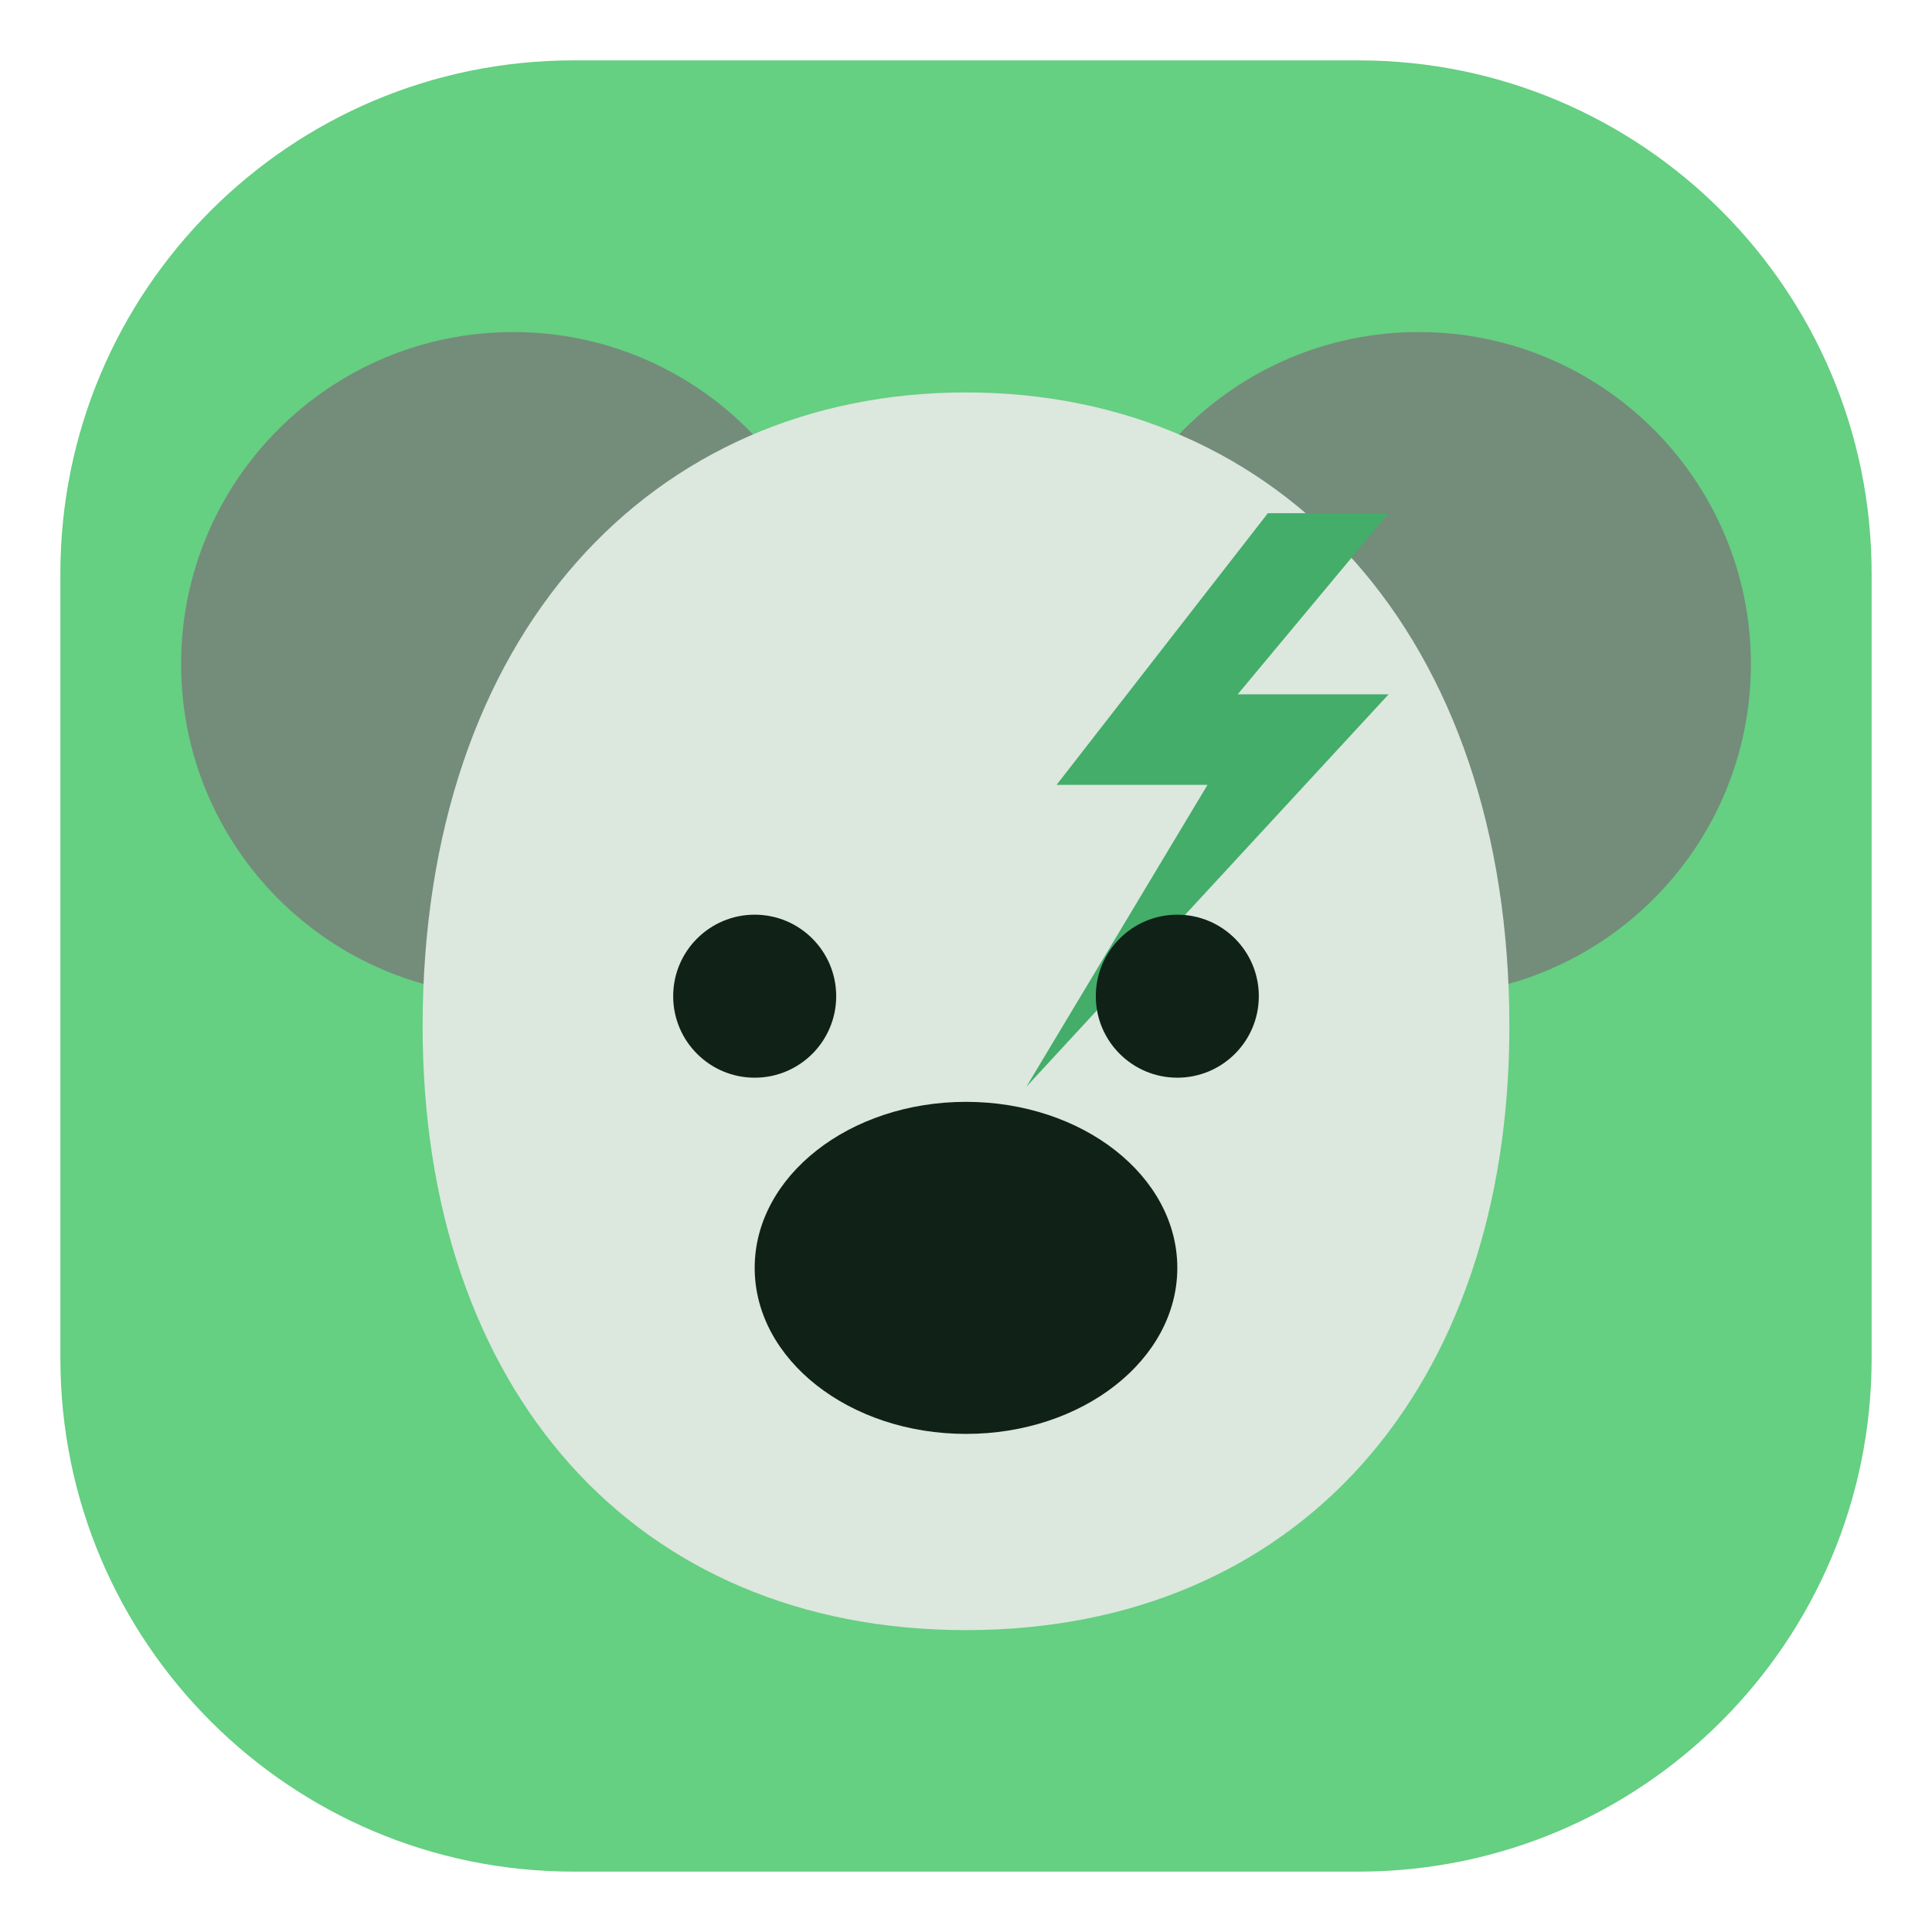
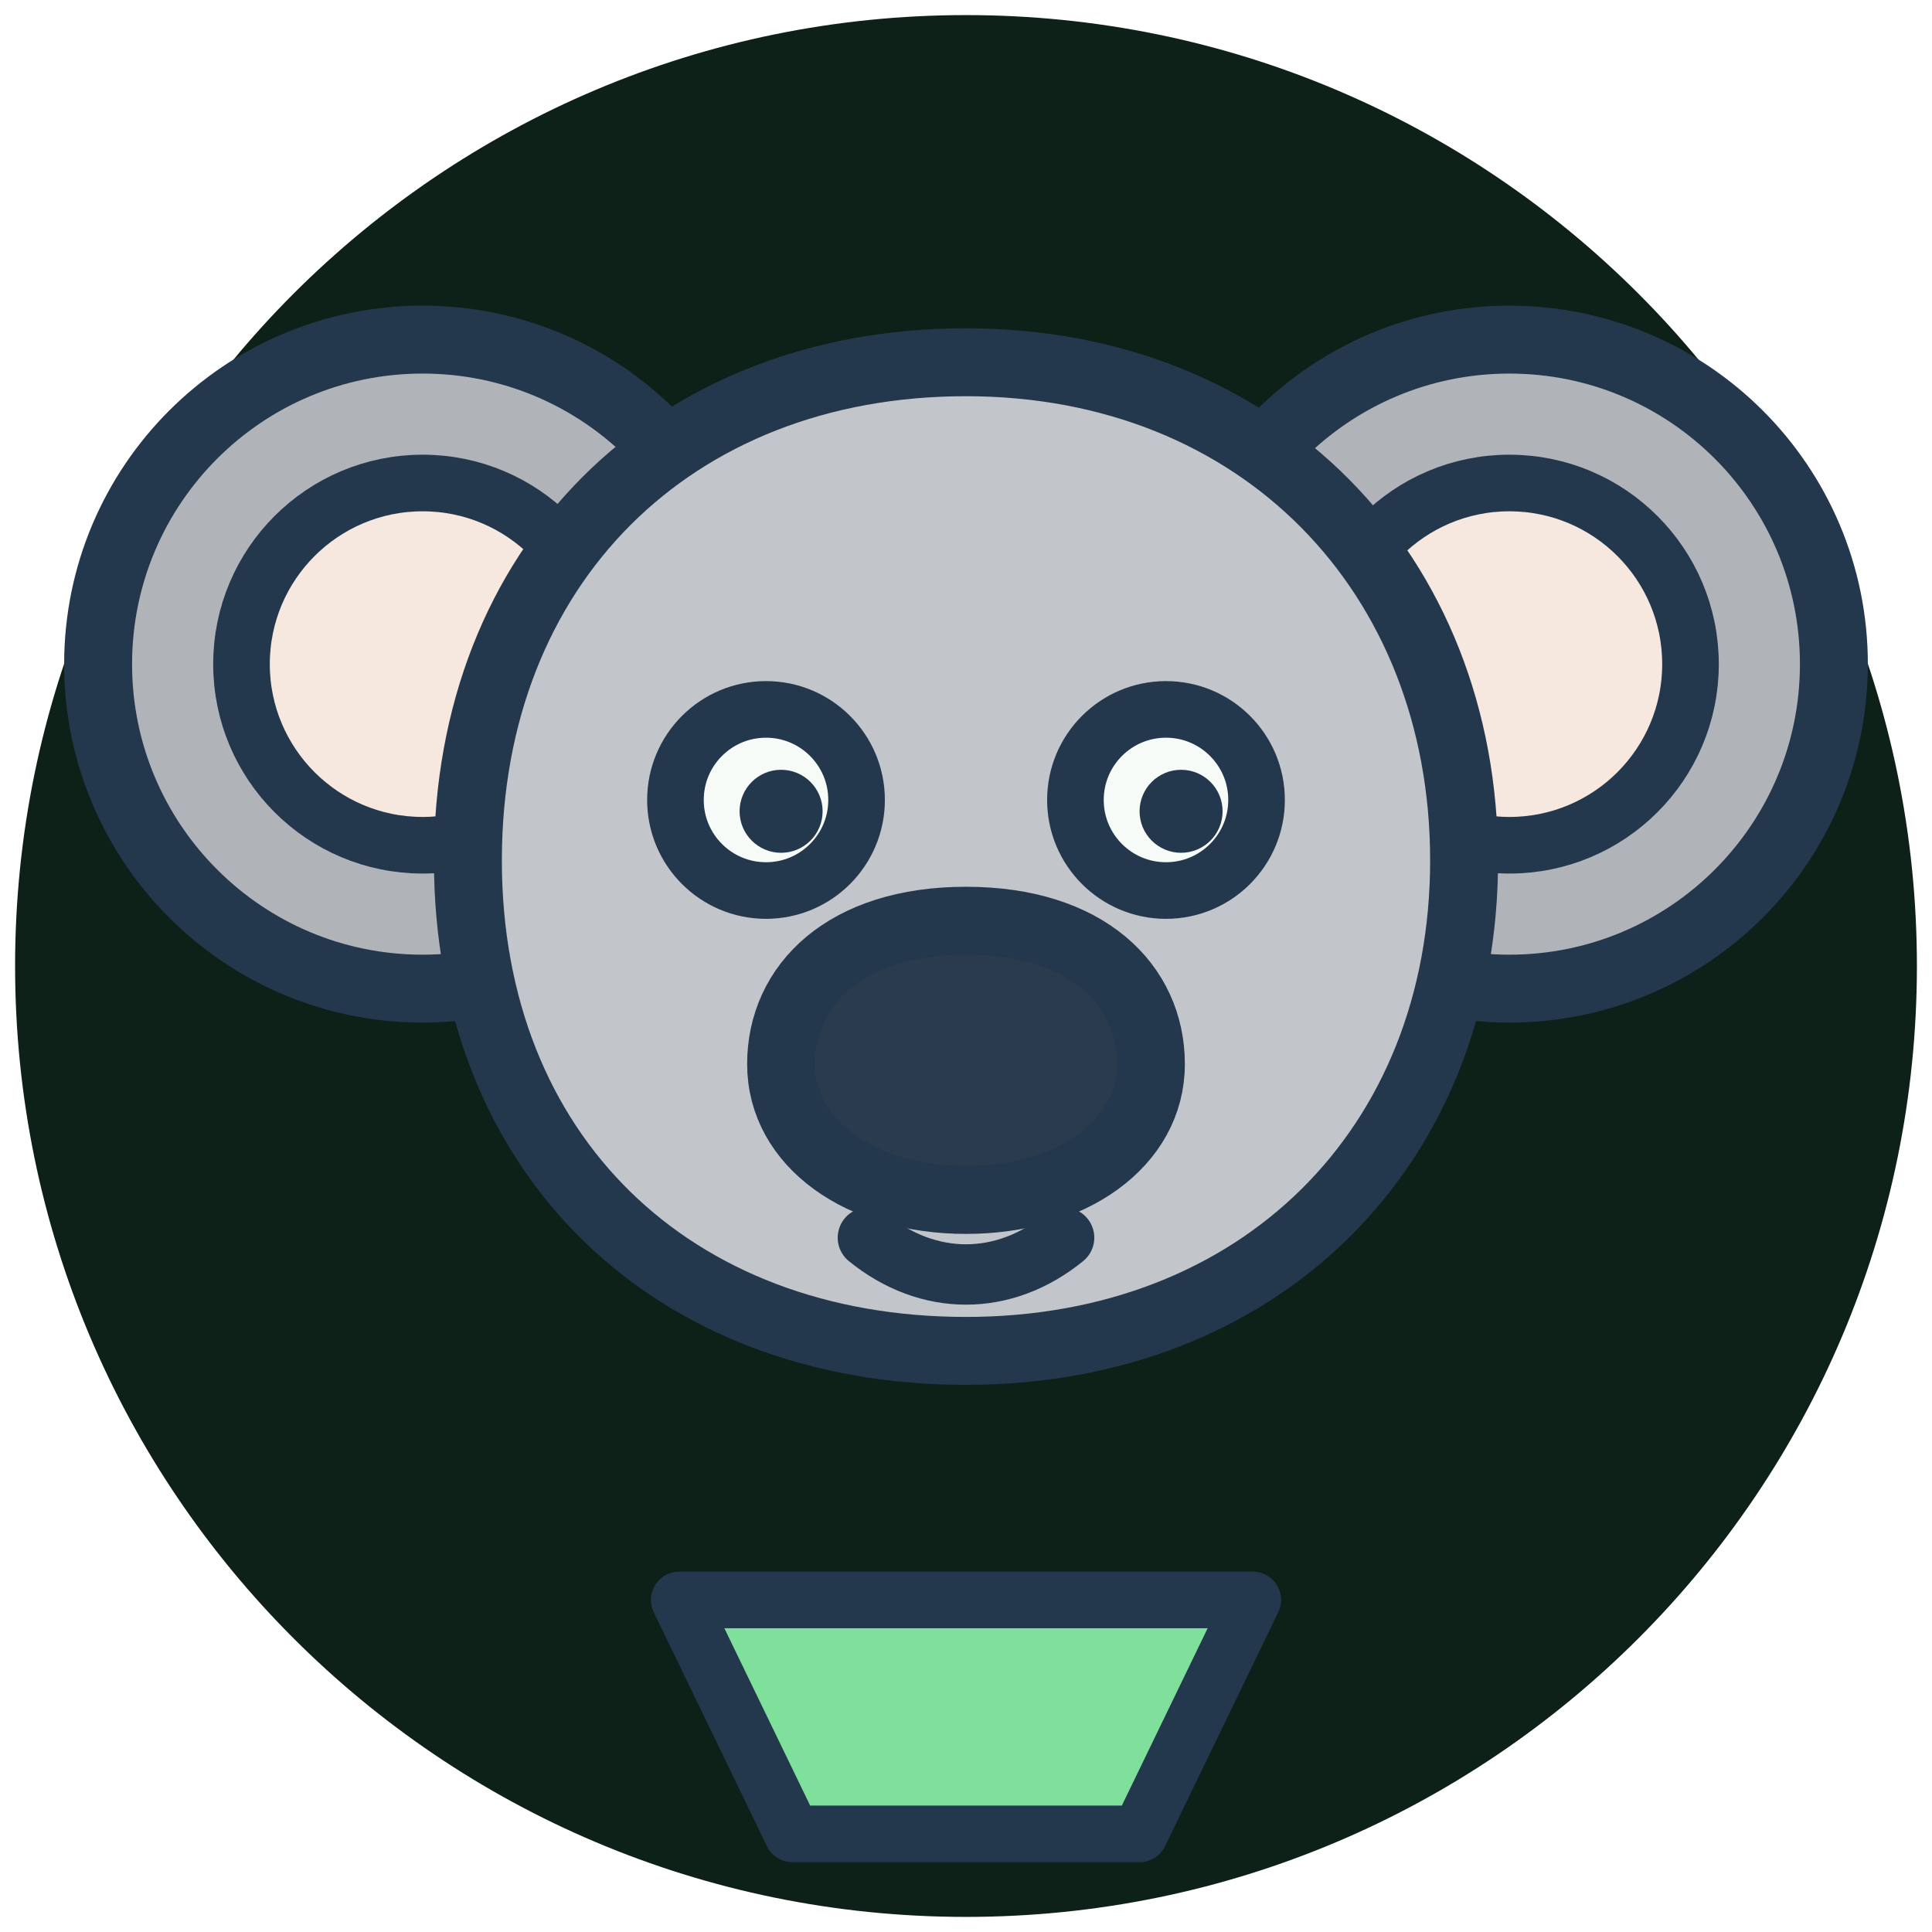
- <svg xmlns="http://www.w3.org/2000/svg" viewBox="0 0 64 64" role="img" aria-label="KoalaBattle">
-   <rect x="2" y="2" width="60" height="60" rx="17" fill="#65cf82" />
-   <circle cx="17" cy="22" r="11" fill="#748c7a" />
-   <circle cx="47" cy="22" r="11" fill="#748c7a" />
-   <path d="M14 34c0-13 7.6-21 18-21s18 8 18 21c0 12-7 20-18 20s-18-8-18-20Z" fill="#dce7de" />
-   <path d="m42 17-7 9h5l-6 10 12-13h-5l5-6Z" fill="#43ad69" />
-   <circle cx="25" cy="33" r="2.7" fill="#102217" />
-   <circle cx="39" cy="33" r="2.7" fill="#102217" />
-   <ellipse cx="32" cy="42" rx="7" ry="5.5" fill="#102217" />
+ <svg xmlns="http://www.w3.org/2000/svg" viewBox="0 0 512 512" role="img" aria-label="KoalaBattle">
+   <circle cx="256" cy="256" r="252" fill="#0d2118" />
+   <g stroke="#23374d" stroke-width="18" stroke-linejoin="round" stroke-linecap="round">
+     <circle cx="112" cy="176" r="86" fill="#b0b4b8" />
+     <circle cx="400" cy="176" r="86" fill="#b0b4b8" />
+     <circle cx="112" cy="176" r="48" fill="#f6e7df" stroke-width="15" />
+     <circle cx="400" cy="176" r="48" fill="#f6e7df" stroke-width="15" />
+     <path d="M256 96c78 0 132 56 132 132s-54 130-132 130-132-52-132-130S178 96 256 96Z" fill="#c2c6ca" />
+     <circle cx="203" cy="212" r="24" fill="#f7fbf8" stroke-width="15" />
+     <circle cx="309" cy="212" r="24" fill="#f7fbf8" stroke-width="15" />
+     <circle cx="207" cy="215" r="11" fill="#23374d" stroke="none" />
+     <circle cx="313" cy="215" r="11" fill="#23374d" stroke="none" />
+     <path d="M256 244c32 0 49 17 49 38s-21 36-49 36-49-15-49-36 17-38 49-38Z" fill="#2b3b4e" />
+     <path d="M230 328c16 13 36 13 52 0" fill="none" stroke-width="16" />
+     <path d="M180 424h152l-30 62h-92Z" fill="#7ee09a" stroke-width="15" />
+   </g>
</svg>
